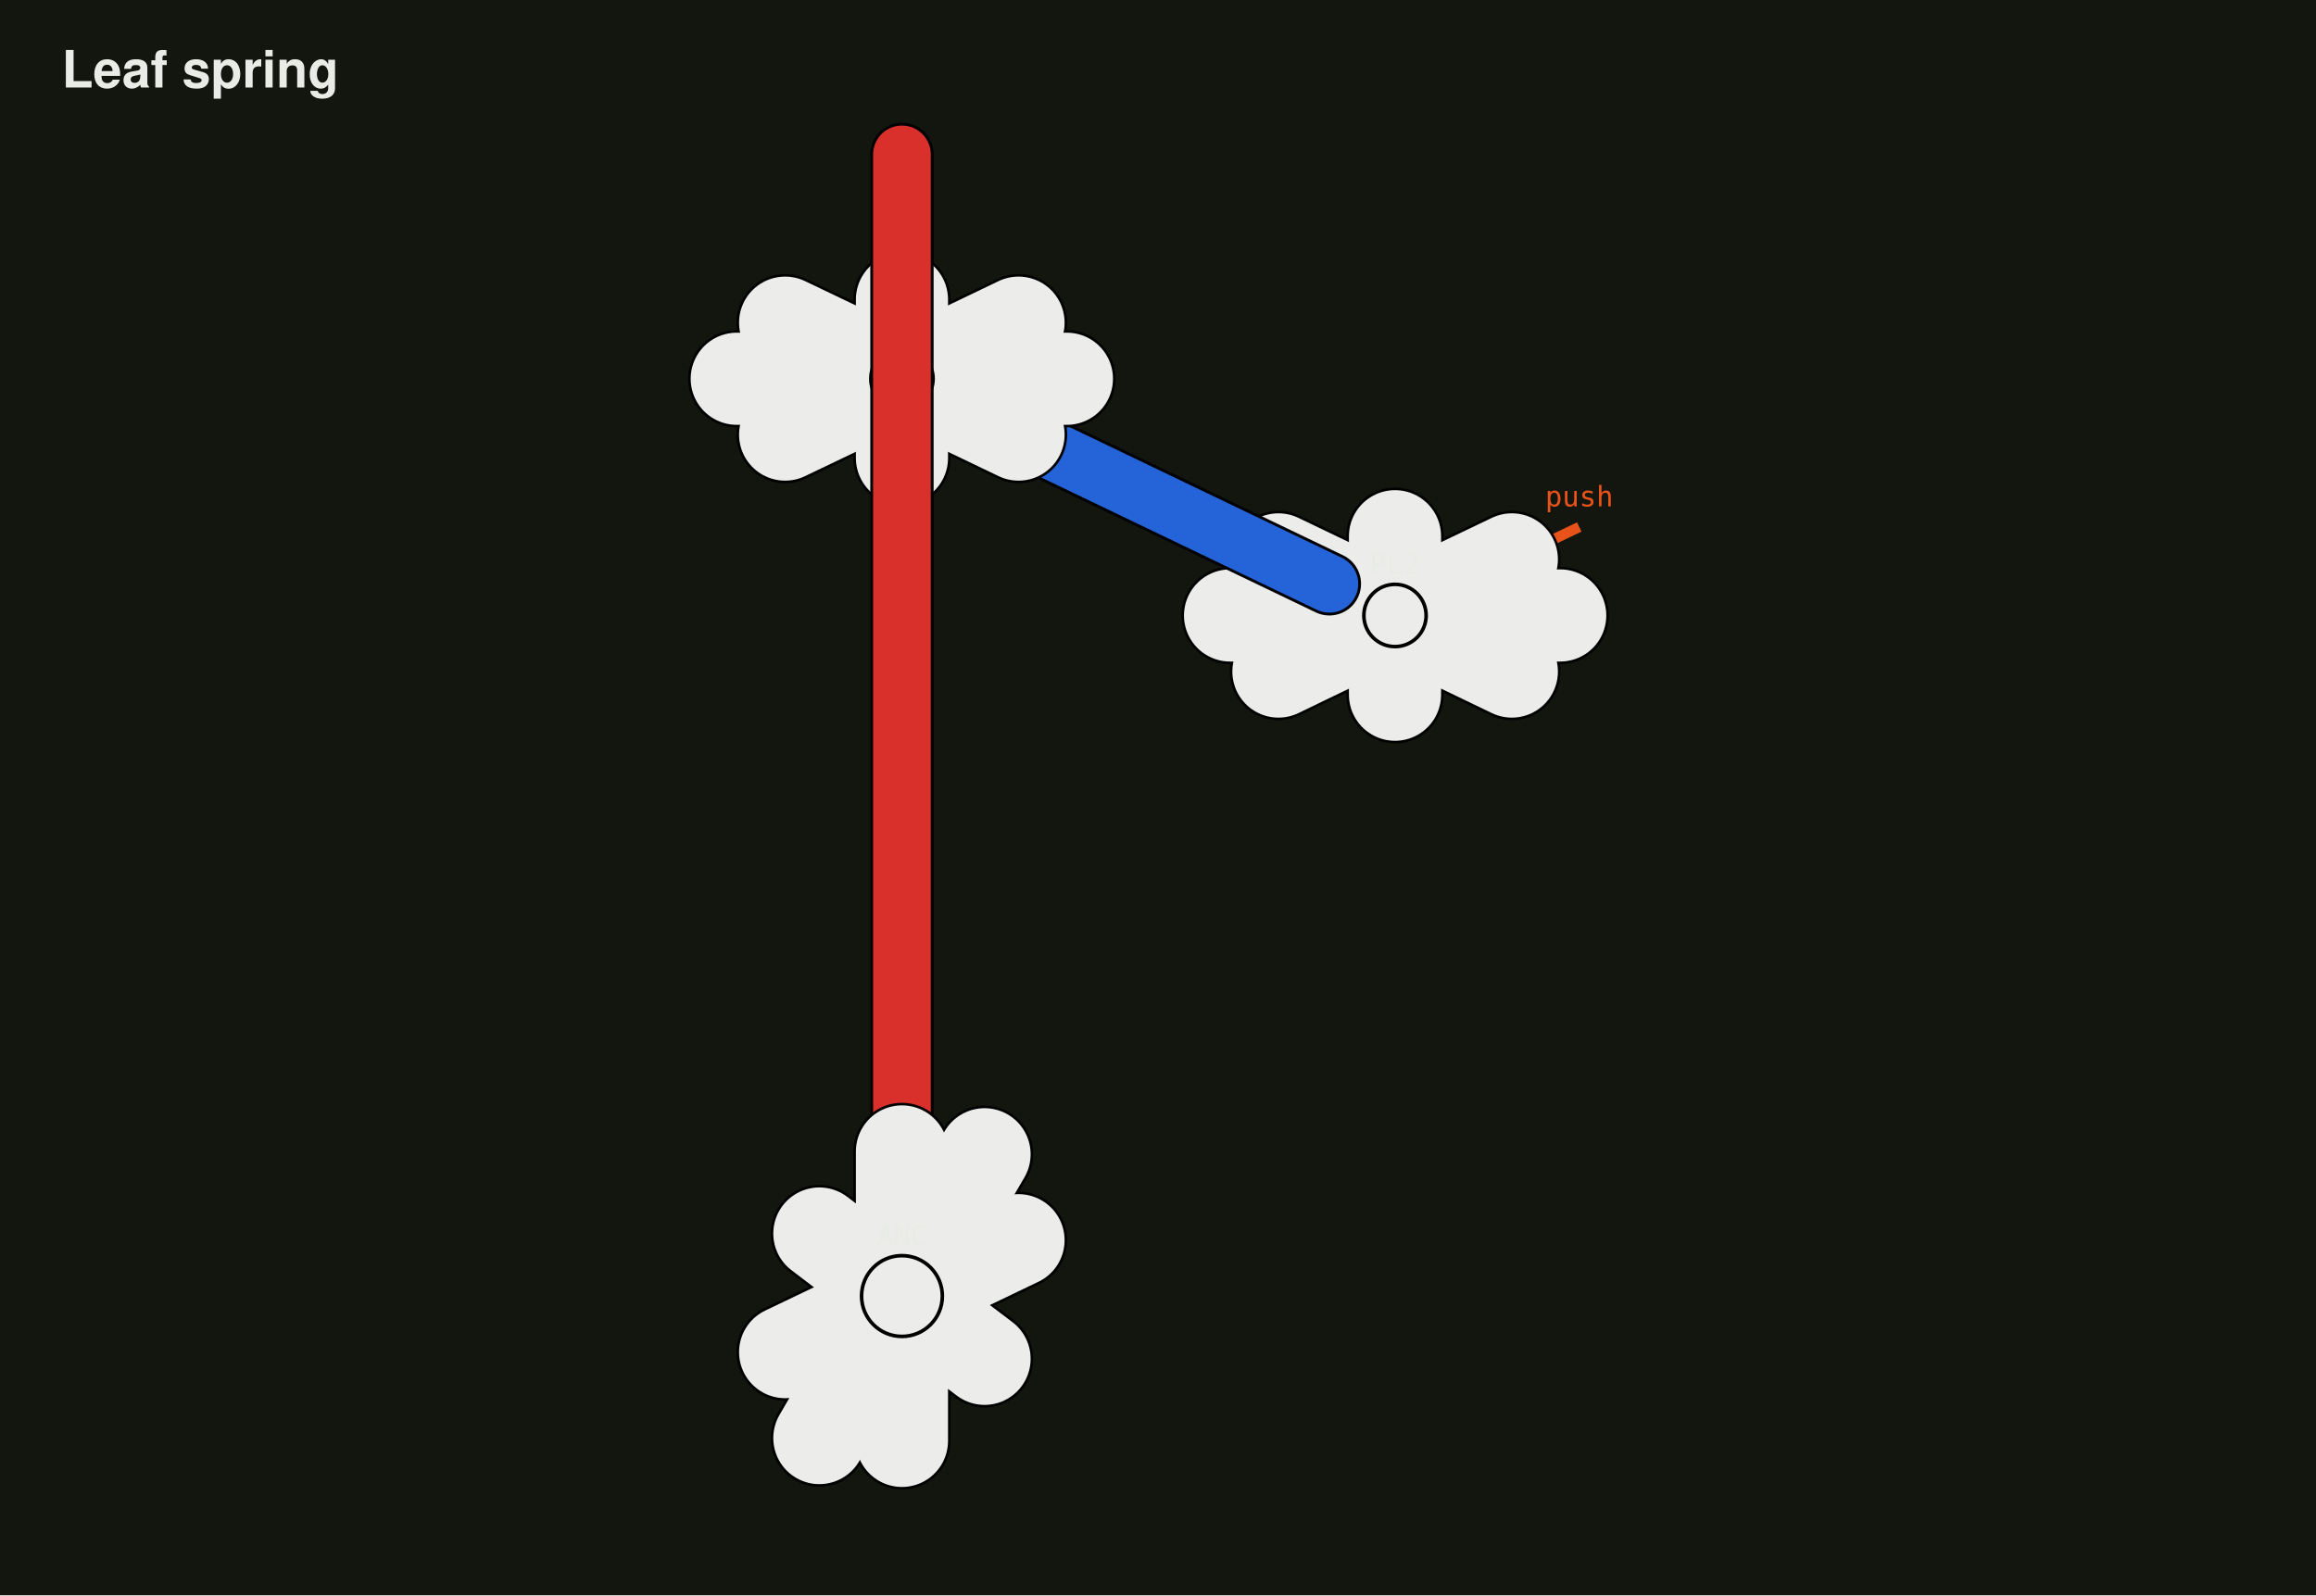
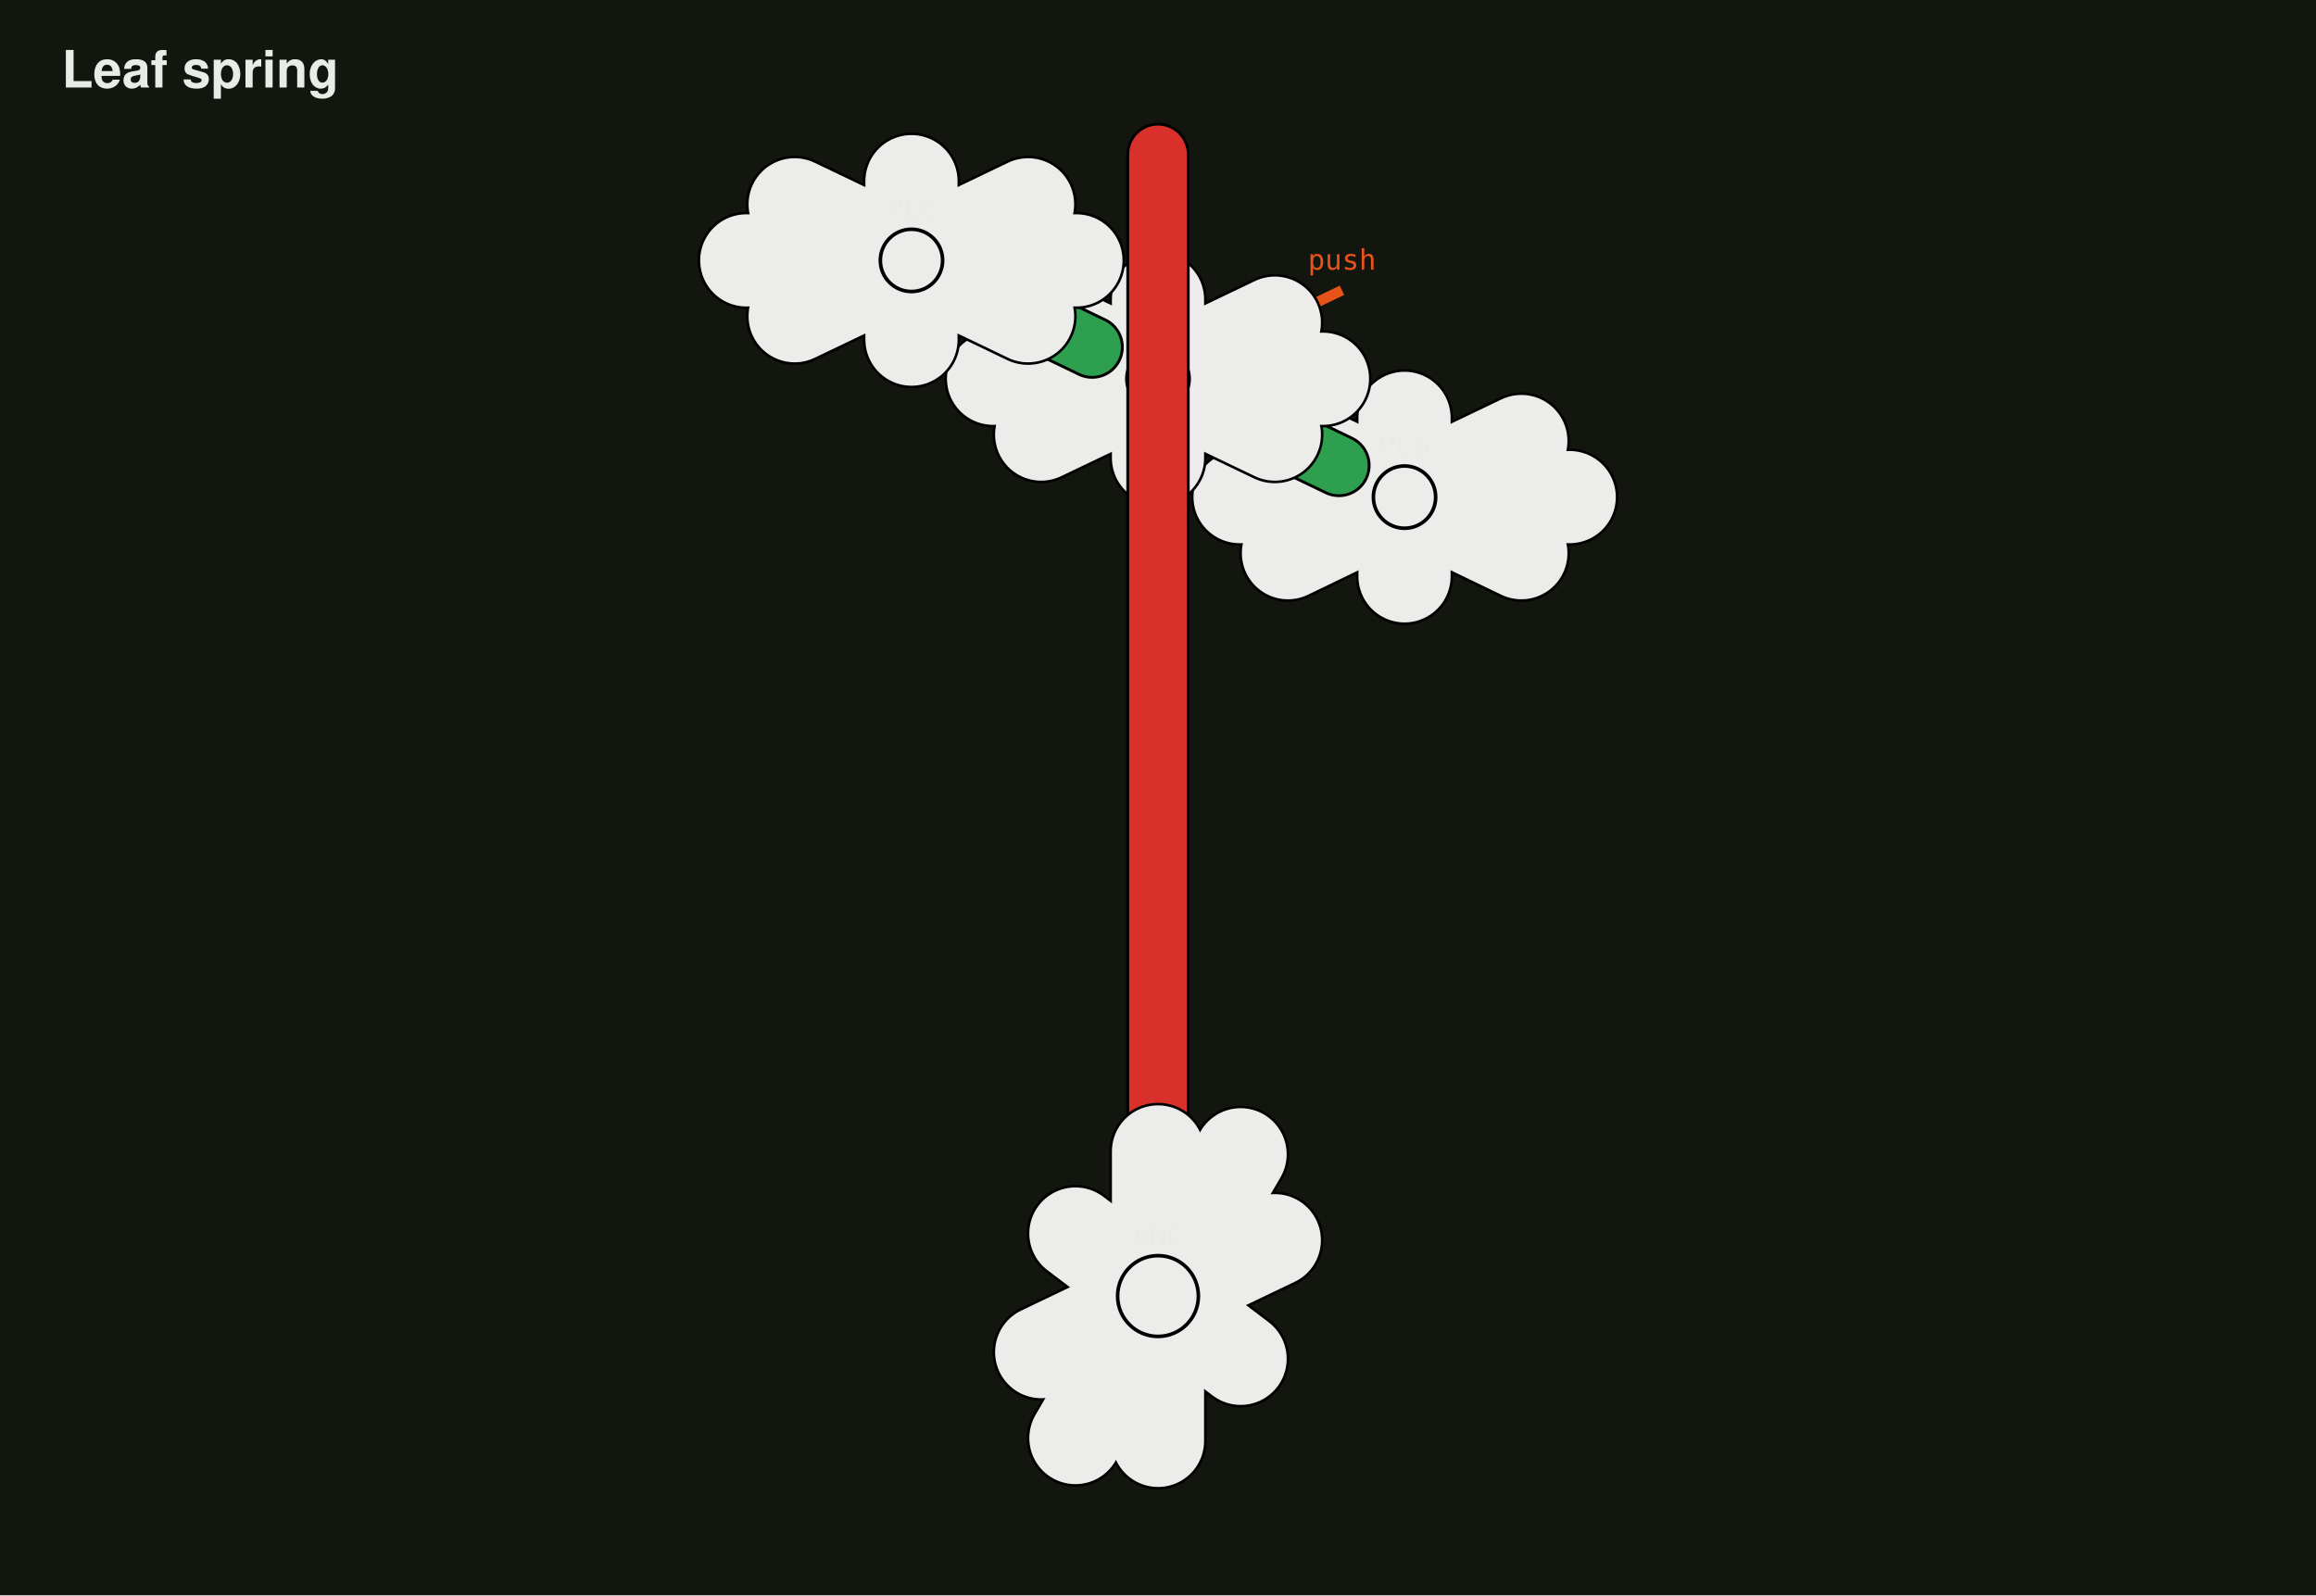
<svg xmlns="http://www.w3.org/2000/svg" viewBox="0 0 900 620" width="900" height="620">
  <rect width="900" height="620" fill="#12160F" />
-   <line x1="613.7" y1="204.8" x2="542.1" y2="239.2" stroke="#E8531A" stroke-width="4" />
-   <circle cx="542.1" cy="239.2" r="5" fill="#E8531A" />
-   <text x="613.7" y="196.8" text-anchor="middle" font-family="monospace" font-size="11" fill="#E8531A">push</text>
-   <line x1="529.3" y1="233.0" x2="496.8" y2="217.4" stroke="#000000" stroke-width="37.8" stroke-linecap="round" />
-   <line x1="524.0" y1="239.2" x2="478.0" y2="239.2" stroke="#000000" stroke-width="37.8" stroke-linecap="round" />
-   <line x1="529.3" y1="245.3" x2="496.8" y2="261.0" stroke="#000000" stroke-width="37.8" stroke-linecap="round" />
-   <line x1="542.1" y1="247.9" x2="542.1" y2="270.0" stroke="#000000" stroke-width="37.8" stroke-linecap="round" />
-   <line x1="554.9" y1="245.3" x2="587.5" y2="261.0" stroke="#000000" stroke-width="37.8" stroke-linecap="round" />
-   <line x1="560.2" y1="239.2" x2="606.3" y2="239.2" stroke="#000000" stroke-width="37.8" stroke-linecap="round" />
-   <line x1="554.9" y1="233.0" x2="587.5" y2="217.4" stroke="#000000" stroke-width="37.8" stroke-linecap="round" />
-   <line x1="542.1" y1="230.5" x2="542.1" y2="208.4" stroke="#000000" stroke-width="37.8" stroke-linecap="round" />
-   <line x1="529.3" y1="233.0" x2="496.8" y2="217.4" stroke="#ECECEA" stroke-width="35.8" stroke-linecap="round" />
-   <line x1="524.0" y1="239.2" x2="478.0" y2="239.2" stroke="#ECECEA" stroke-width="35.8" stroke-linecap="round" />
-   <line x1="529.3" y1="245.3" x2="496.8" y2="261.0" stroke="#ECECEA" stroke-width="35.8" stroke-linecap="round" />
-   <line x1="542.1" y1="247.9" x2="542.1" y2="270.0" stroke="#ECECEA" stroke-width="35.8" stroke-linecap="round" />
-   <line x1="554.9" y1="245.3" x2="587.5" y2="261.0" stroke="#ECECEA" stroke-width="35.8" stroke-linecap="round" />
-   <line x1="560.2" y1="239.2" x2="606.3" y2="239.2" stroke="#ECECEA" stroke-width="35.8" stroke-linecap="round" />
-   <line x1="554.9" y1="233.0" x2="587.5" y2="217.4" stroke="#ECECEA" stroke-width="35.8" stroke-linecap="round" />
-   <line x1="542.1" y1="230.5" x2="542.1" y2="208.4" stroke="#ECECEA" stroke-width="35.8" stroke-linecap="round" />
-   <circle cx="542.1" cy="239.2" r="12.1" fill="#ECECEA" stroke="#000000" stroke-width="1.4" />
-   <text x="542.1" y="223.0" text-anchor="middle" font-family="monospace" font-size="11" fill="#E9ECE6">PL2</text>
-   <line x1="376.0" y1="159.4" x2="516.6" y2="226.9" stroke="#000000" stroke-width="24.6" stroke-linecap="round" />
-   <line x1="376.0" y1="159.4" x2="516.6" y2="226.9" stroke="#2563D9" stroke-width="22.4" stroke-linecap="round" />
-   <line x1="363.3" y1="153.3" x2="395.8" y2="168.9" stroke="#000000" stroke-width="37.8" stroke-linecap="round" />
-   <line x1="368.5" y1="147.2" x2="414.6" y2="147.2" stroke="#000000" stroke-width="37.8" stroke-linecap="round" />
-   <line x1="363.3" y1="141.0" x2="395.8" y2="125.4" stroke="#000000" stroke-width="37.8" stroke-linecap="round" />
-   <line x1="350.5" y1="138.5" x2="350.5" y2="116.4" stroke="#000000" stroke-width="37.8" stroke-linecap="round" />
-   <line x1="337.7" y1="141.0" x2="305.1" y2="125.4" stroke="#000000" stroke-width="37.8" stroke-linecap="round" />
-   <line x1="332.4" y1="147.2" x2="286.3" y2="147.2" stroke="#000000" stroke-width="37.8" stroke-linecap="round" />
-   <line x1="337.7" y1="153.3" x2="305.1" y2="168.9" stroke="#000000" stroke-width="37.8" stroke-linecap="round" />
-   <line x1="350.5" y1="155.8" x2="350.5" y2="178.0" stroke="#000000" stroke-width="37.8" stroke-linecap="round" />
-   <line x1="363.3" y1="153.3" x2="395.8" y2="168.9" stroke="#ECECEA" stroke-width="35.8" stroke-linecap="round" />
-   <line x1="368.5" y1="147.2" x2="414.6" y2="147.2" stroke="#ECECEA" stroke-width="35.8" stroke-linecap="round" />
-   <line x1="363.3" y1="141.0" x2="395.8" y2="125.4" stroke="#ECECEA" stroke-width="35.8" stroke-linecap="round" />
-   <line x1="350.5" y1="138.5" x2="350.5" y2="116.4" stroke="#ECECEA" stroke-width="35.8" stroke-linecap="round" />
-   <line x1="337.7" y1="141.0" x2="305.1" y2="125.4" stroke="#ECECEA" stroke-width="35.8" stroke-linecap="round" />
-   <line x1="332.4" y1="147.2" x2="286.3" y2="147.2" stroke="#ECECEA" stroke-width="35.8" stroke-linecap="round" />
-   <line x1="337.7" y1="153.3" x2="305.1" y2="168.9" stroke="#ECECEA" stroke-width="35.8" stroke-linecap="round" />
-   <line x1="350.5" y1="155.8" x2="350.5" y2="178.0" stroke="#ECECEA" stroke-width="35.8" stroke-linecap="round" />
-   <circle cx="350.5" cy="147.2" r="12.1" fill="#ECECEA" stroke="#000000" stroke-width="1.4" />
-   <text x="350.5" y="131.0" text-anchor="middle" font-family="monospace" font-size="11" fill="#E9ECE6">PL1</text>
-   <line x1="350.5" y1="472.0" x2="350.5" y2="60.0" stroke="#000000" stroke-width="24.6" stroke-linecap="round" />
-   <line x1="350.5" y1="472.0" x2="350.5" y2="60.0" stroke="#D9302C" stroke-width="22.4" stroke-linecap="round" />
-   <line x1="363.3" y1="497.6" x2="395.8" y2="482.0" stroke="#000000" stroke-width="37.8" stroke-linecap="round" />
-   <line x1="359.5" y1="488.2" x2="382.6" y2="448.6" stroke="#000000" stroke-width="37.8" stroke-linecap="round" />
-   <line x1="350.5" y1="487.9" x2="350.5" y2="447.5" stroke="#000000" stroke-width="37.8" stroke-linecap="round" />
-   <line x1="341.4" y1="496.9" x2="318.4" y2="479.4" stroke="#000000" stroke-width="37.8" stroke-linecap="round" />
-   <line x1="337.7" y1="509.9" x2="305.1" y2="525.5" stroke="#000000" stroke-width="37.8" stroke-linecap="round" />
-   <line x1="341.4" y1="519.3" x2="318.4" y2="558.9" stroke="#000000" stroke-width="37.8" stroke-linecap="round" />
-   <line x1="350.5" y1="519.6" x2="350.5" y2="560.0" stroke="#000000" stroke-width="37.8" stroke-linecap="round" />
-   <line x1="359.5" y1="510.6" x2="382.6" y2="528.1" stroke="#000000" stroke-width="37.8" stroke-linecap="round" />
-   <line x1="363.3" y1="497.6" x2="395.8" y2="482.0" stroke="#ECECEA" stroke-width="35.8" stroke-linecap="round" />
-   <line x1="359.5" y1="488.2" x2="382.6" y2="448.6" stroke="#ECECEA" stroke-width="35.8" stroke-linecap="round" />
-   <line x1="350.5" y1="487.9" x2="350.5" y2="447.5" stroke="#ECECEA" stroke-width="35.8" stroke-linecap="round" />
-   <line x1="341.4" y1="496.9" x2="318.4" y2="479.4" stroke="#ECECEA" stroke-width="35.8" stroke-linecap="round" />
-   <line x1="337.7" y1="509.9" x2="305.1" y2="525.5" stroke="#ECECEA" stroke-width="35.8" stroke-linecap="round" />
-   <line x1="341.4" y1="519.3" x2="318.4" y2="558.9" stroke="#ECECEA" stroke-width="35.8" stroke-linecap="round" />
-   <line x1="350.5" y1="519.6" x2="350.5" y2="560.0" stroke="#ECECEA" stroke-width="35.8" stroke-linecap="round" />
-   <line x1="359.5" y1="510.6" x2="382.6" y2="528.1" stroke="#ECECEA" stroke-width="35.8" stroke-linecap="round" />
-   <circle cx="350.5" cy="503.7" r="15.7" fill="#ECECEA" stroke="#000000" stroke-width="1.4" />
-   <text x="350.5" y="484.1" text-anchor="middle" font-family="monospace" font-size="11" fill="#E9ECE6">ANC</text>
+   <line x1="521.5" y1="112.8" x2="450.0" y2="147.2" stroke="#E8531A" stroke-width="4" />
+   <circle cx="450.0" cy="147.2" r="5" fill="#E8531A" />
+   <text x="521.5" y="104.8" text-anchor="middle" font-family="monospace" font-size="11" fill="#E8531A">push</text>
+   <line x1="533.0" y1="187.0" x2="500.5" y2="171.4" stroke="#000000" stroke-width="37.8" stroke-linecap="round" />
+   <line x1="527.7" y1="193.2" x2="481.7" y2="193.2" stroke="#000000" stroke-width="37.8" stroke-linecap="round" />
+   <line x1="533.0" y1="199.3" x2="500.5" y2="215.0" stroke="#000000" stroke-width="37.8" stroke-linecap="round" />
+   <line x1="545.8" y1="201.8" x2="545.8" y2="224.0" stroke="#000000" stroke-width="37.8" stroke-linecap="round" />
+   <line x1="558.6" y1="199.3" x2="591.2" y2="215.0" stroke="#000000" stroke-width="37.8" stroke-linecap="round" />
+   <line x1="563.9" y1="193.2" x2="610.0" y2="193.2" stroke="#000000" stroke-width="37.8" stroke-linecap="round" />
+   <line x1="558.6" y1="187.0" x2="591.2" y2="171.4" stroke="#000000" stroke-width="37.8" stroke-linecap="round" />
+   <line x1="545.8" y1="184.5" x2="545.8" y2="162.4" stroke="#000000" stroke-width="37.8" stroke-linecap="round" />
+   <line x1="533.0" y1="187.0" x2="500.5" y2="171.4" stroke="#ECECEA" stroke-width="35.8" stroke-linecap="round" />
+   <line x1="527.7" y1="193.2" x2="481.7" y2="193.2" stroke="#ECECEA" stroke-width="35.8" stroke-linecap="round" />
+   <line x1="533.0" y1="199.3" x2="500.5" y2="215.0" stroke="#ECECEA" stroke-width="35.8" stroke-linecap="round" />
+   <line x1="545.8" y1="201.8" x2="545.8" y2="224.0" stroke="#ECECEA" stroke-width="35.8" stroke-linecap="round" />
+   <line x1="558.6" y1="199.3" x2="591.2" y2="215.0" stroke="#ECECEA" stroke-width="35.8" stroke-linecap="round" />
+   <line x1="563.9" y1="193.2" x2="610.0" y2="193.2" stroke="#ECECEA" stroke-width="35.8" stroke-linecap="round" />
+   <line x1="558.6" y1="187.0" x2="591.2" y2="171.4" stroke="#ECECEA" stroke-width="35.8" stroke-linecap="round" />
+   <line x1="545.8" y1="184.5" x2="545.8" y2="162.4" stroke="#ECECEA" stroke-width="35.8" stroke-linecap="round" />
+   <circle cx="545.8" cy="193.2" r="12.1" fill="#ECECEA" stroke="#000000" stroke-width="1.4" />
+   <text x="545.8" y="177.0" text-anchor="middle" font-family="monospace" font-size="11" fill="#E9ECE6">PLa</text>
+   <line x1="475.6" y1="159.4" x2="520.3" y2="180.9" stroke="#000000" stroke-width="24.6" stroke-linecap="round" />
+   <line x1="475.6" y1="159.4" x2="520.3" y2="180.9" stroke="#2E9E4F" stroke-width="22.4" stroke-linecap="round" />
+   <line x1="462.8" y1="153.3" x2="495.4" y2="168.9" stroke="#000000" stroke-width="37.8" stroke-linecap="round" />
+   <line x1="468.1" y1="147.2" x2="514.1" y2="147.2" stroke="#000000" stroke-width="37.8" stroke-linecap="round" />
+   <line x1="462.8" y1="141.0" x2="495.4" y2="125.4" stroke="#000000" stroke-width="37.8" stroke-linecap="round" />
+   <line x1="450.0" y1="138.5" x2="450.0" y2="116.4" stroke="#000000" stroke-width="37.8" stroke-linecap="round" />
+   <line x1="437.2" y1="141.0" x2="404.6" y2="125.4" stroke="#000000" stroke-width="37.8" stroke-linecap="round" />
+   <line x1="431.9" y1="147.2" x2="385.9" y2="147.2" stroke="#000000" stroke-width="37.8" stroke-linecap="round" />
+   <line x1="437.2" y1="153.3" x2="404.6" y2="168.9" stroke="#000000" stroke-width="37.8" stroke-linecap="round" />
+   <line x1="450.0" y1="155.8" x2="450.0" y2="178.0" stroke="#000000" stroke-width="37.8" stroke-linecap="round" />
+   <line x1="462.8" y1="153.3" x2="495.4" y2="168.9" stroke="#ECECEA" stroke-width="35.8" stroke-linecap="round" />
+   <line x1="468.1" y1="147.2" x2="514.1" y2="147.2" stroke="#ECECEA" stroke-width="35.8" stroke-linecap="round" />
+   <line x1="462.8" y1="141.0" x2="495.4" y2="125.4" stroke="#ECECEA" stroke-width="35.8" stroke-linecap="round" />
+   <line x1="450.0" y1="138.5" x2="450.0" y2="116.4" stroke="#ECECEA" stroke-width="35.8" stroke-linecap="round" />
+   <line x1="437.2" y1="141.0" x2="404.6" y2="125.4" stroke="#ECECEA" stroke-width="35.8" stroke-linecap="round" />
+   <line x1="431.9" y1="147.2" x2="385.9" y2="147.2" stroke="#ECECEA" stroke-width="35.8" stroke-linecap="round" />
+   <line x1="437.2" y1="153.3" x2="404.6" y2="168.9" stroke="#ECECEA" stroke-width="35.8" stroke-linecap="round" />
+   <line x1="450.0" y1="155.8" x2="450.0" y2="178.0" stroke="#ECECEA" stroke-width="35.8" stroke-linecap="round" />
+   <circle cx="450.0" cy="147.2" r="12.1" fill="#ECECEA" stroke="#000000" stroke-width="1.4" />
+   <text x="450.0" y="131.0" text-anchor="middle" font-family="monospace" font-size="11" fill="#E9ECE6">PL1</text>
+   <line x1="424.4" y1="134.9" x2="379.7" y2="113.4" stroke="#000000" stroke-width="24.6" stroke-linecap="round" />
+   <line x1="424.4" y1="134.9" x2="379.7" y2="113.4" stroke="#2E9E4F" stroke-width="22.4" stroke-linecap="round" />
+   <line x1="450.0" y1="472.0" x2="450.0" y2="60.0" stroke="#000000" stroke-width="24.6" stroke-linecap="round" />
+   <line x1="450.0" y1="472.0" x2="450.0" y2="60.0" stroke="#D9302C" stroke-width="22.4" stroke-linecap="round" />
+   <line x1="367.0" y1="107.3" x2="399.5" y2="122.9" stroke="#000000" stroke-width="37.8" stroke-linecap="round" />
+   <line x1="372.3" y1="101.2" x2="418.3" y2="101.2" stroke="#000000" stroke-width="37.8" stroke-linecap="round" />
+   <line x1="367.0" y1="95.0" x2="399.5" y2="79.4" stroke="#000000" stroke-width="37.8" stroke-linecap="round" />
+   <line x1="354.2" y1="92.5" x2="354.2" y2="70.4" stroke="#000000" stroke-width="37.8" stroke-linecap="round" />
+   <line x1="341.4" y1="95.0" x2="308.8" y2="79.4" stroke="#000000" stroke-width="37.8" stroke-linecap="round" />
+   <line x1="336.1" y1="101.2" x2="290.0" y2="101.2" stroke="#000000" stroke-width="37.8" stroke-linecap="round" />
+   <line x1="341.4" y1="107.3" x2="308.8" y2="122.9" stroke="#000000" stroke-width="37.8" stroke-linecap="round" />
+   <line x1="354.2" y1="109.8" x2="354.2" y2="132.0" stroke="#000000" stroke-width="37.8" stroke-linecap="round" />
+   <line x1="367.0" y1="107.3" x2="399.5" y2="122.9" stroke="#ECECEA" stroke-width="35.8" stroke-linecap="round" />
+   <line x1="372.3" y1="101.2" x2="418.3" y2="101.2" stroke="#ECECEA" stroke-width="35.8" stroke-linecap="round" />
+   <line x1="367.0" y1="95.0" x2="399.5" y2="79.4" stroke="#ECECEA" stroke-width="35.8" stroke-linecap="round" />
+   <line x1="354.2" y1="92.5" x2="354.2" y2="70.4" stroke="#ECECEA" stroke-width="35.8" stroke-linecap="round" />
+   <line x1="341.4" y1="95.0" x2="308.8" y2="79.4" stroke="#ECECEA" stroke-width="35.8" stroke-linecap="round" />
+   <line x1="336.1" y1="101.2" x2="290.0" y2="101.2" stroke="#ECECEA" stroke-width="35.8" stroke-linecap="round" />
+   <line x1="341.4" y1="107.3" x2="308.8" y2="122.9" stroke="#ECECEA" stroke-width="35.8" stroke-linecap="round" />
+   <line x1="354.2" y1="109.8" x2="354.2" y2="132.0" stroke="#ECECEA" stroke-width="35.8" stroke-linecap="round" />
+   <circle cx="354.2" cy="101.2" r="12.1" fill="#ECECEA" stroke="#000000" stroke-width="1.4" />
+   <text x="354.2" y="85.0" text-anchor="middle" font-family="monospace" font-size="11" fill="#E9ECE6">PLb</text>
+   <line x1="462.8" y1="497.6" x2="495.4" y2="482.0" stroke="#000000" stroke-width="37.8" stroke-linecap="round" />
+   <line x1="459.0" y1="488.2" x2="482.1" y2="448.6" stroke="#000000" stroke-width="37.8" stroke-linecap="round" />
+   <line x1="450.0" y1="487.9" x2="450.0" y2="447.5" stroke="#000000" stroke-width="37.8" stroke-linecap="round" />
+   <line x1="441.0" y1="496.9" x2="417.9" y2="479.4" stroke="#000000" stroke-width="37.8" stroke-linecap="round" />
+   <line x1="437.2" y1="509.9" x2="404.6" y2="525.5" stroke="#000000" stroke-width="37.8" stroke-linecap="round" />
+   <line x1="441.0" y1="519.3" x2="417.9" y2="558.9" stroke="#000000" stroke-width="37.8" stroke-linecap="round" />
+   <line x1="450.0" y1="519.6" x2="450.0" y2="560.0" stroke="#000000" stroke-width="37.8" stroke-linecap="round" />
+   <line x1="459.0" y1="510.6" x2="482.1" y2="528.1" stroke="#000000" stroke-width="37.8" stroke-linecap="round" />
+   <line x1="462.8" y1="497.6" x2="495.4" y2="482.0" stroke="#ECECEA" stroke-width="35.8" stroke-linecap="round" />
+   <line x1="459.0" y1="488.2" x2="482.1" y2="448.6" stroke="#ECECEA" stroke-width="35.8" stroke-linecap="round" />
+   <line x1="450.0" y1="487.9" x2="450.0" y2="447.5" stroke="#ECECEA" stroke-width="35.8" stroke-linecap="round" />
+   <line x1="441.0" y1="496.9" x2="417.9" y2="479.4" stroke="#ECECEA" stroke-width="35.8" stroke-linecap="round" />
+   <line x1="437.2" y1="509.9" x2="404.6" y2="525.5" stroke="#ECECEA" stroke-width="35.8" stroke-linecap="round" />
+   <line x1="441.0" y1="519.3" x2="417.9" y2="558.9" stroke="#ECECEA" stroke-width="35.8" stroke-linecap="round" />
+   <line x1="450.0" y1="519.6" x2="450.0" y2="560.0" stroke="#ECECEA" stroke-width="35.8" stroke-linecap="round" />
+   <line x1="459.0" y1="510.6" x2="482.1" y2="528.1" stroke="#ECECEA" stroke-width="35.8" stroke-linecap="round" />
+   <circle cx="450.0" cy="503.7" r="15.7" fill="#ECECEA" stroke="#000000" stroke-width="1.4" />
+   <text x="450.0" y="484.1" text-anchor="middle" font-family="monospace" font-size="11" fill="#E9ECE6">ANC</text>
  <text x="24" y="34" font-family="Archivo, Helvetica, sans-serif" font-weight="700" font-size="20" fill="#E9ECE6">Leaf spring</text>
</svg>
